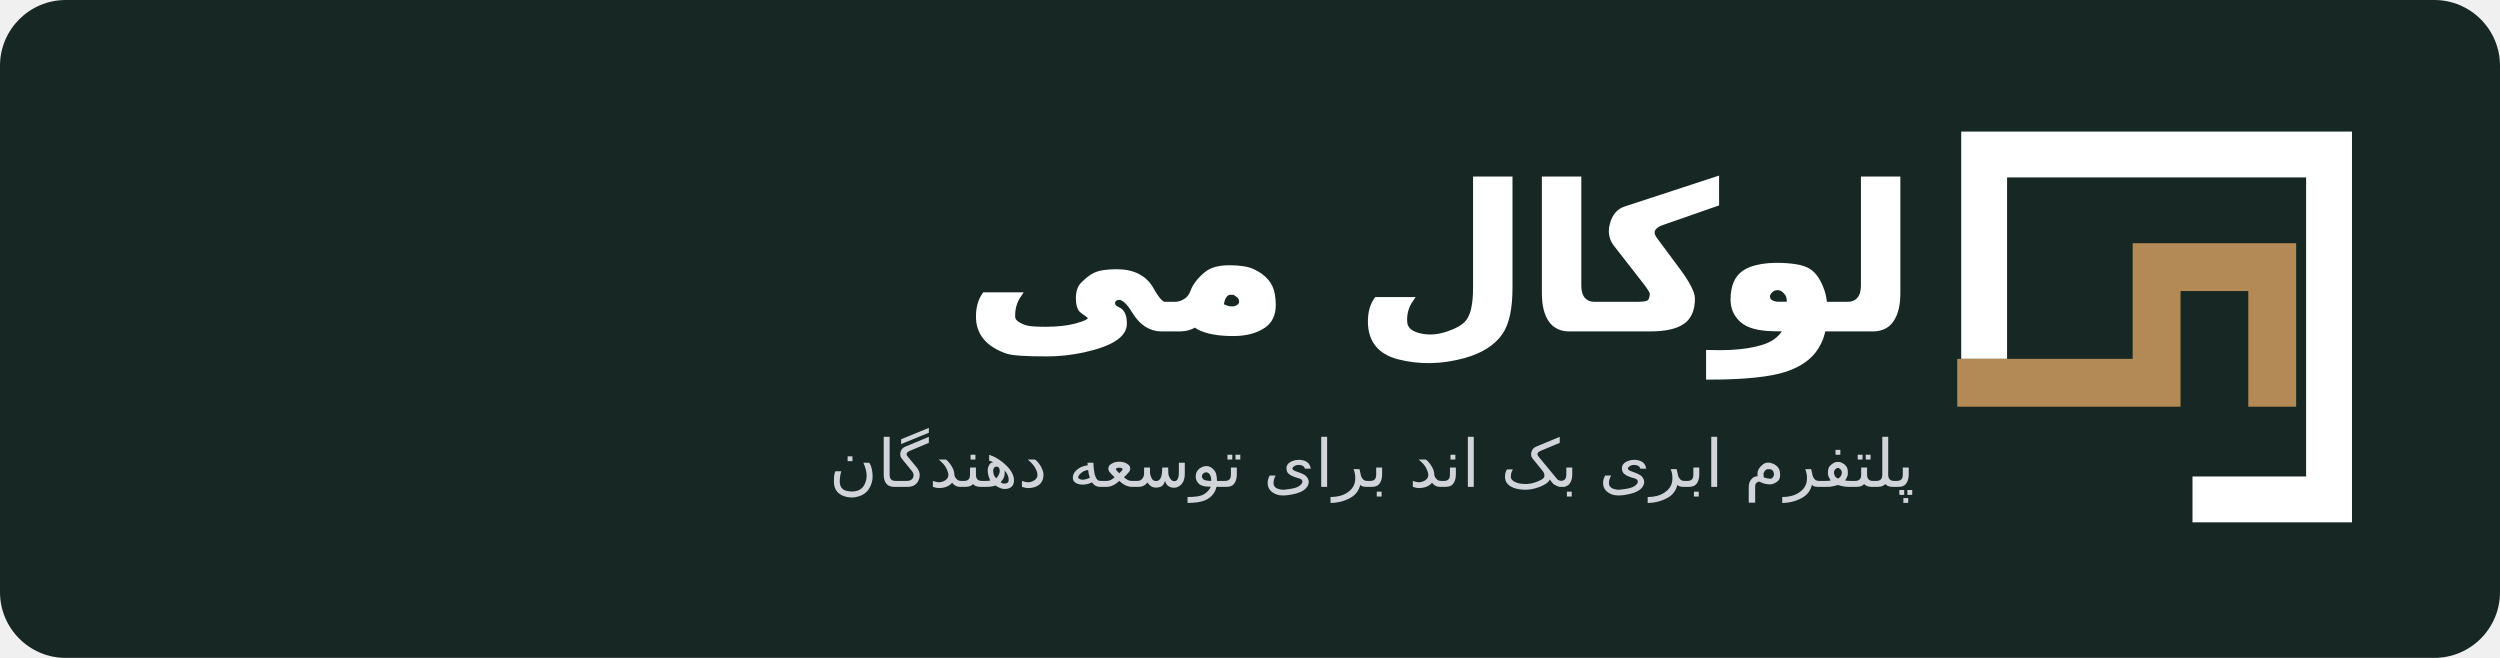
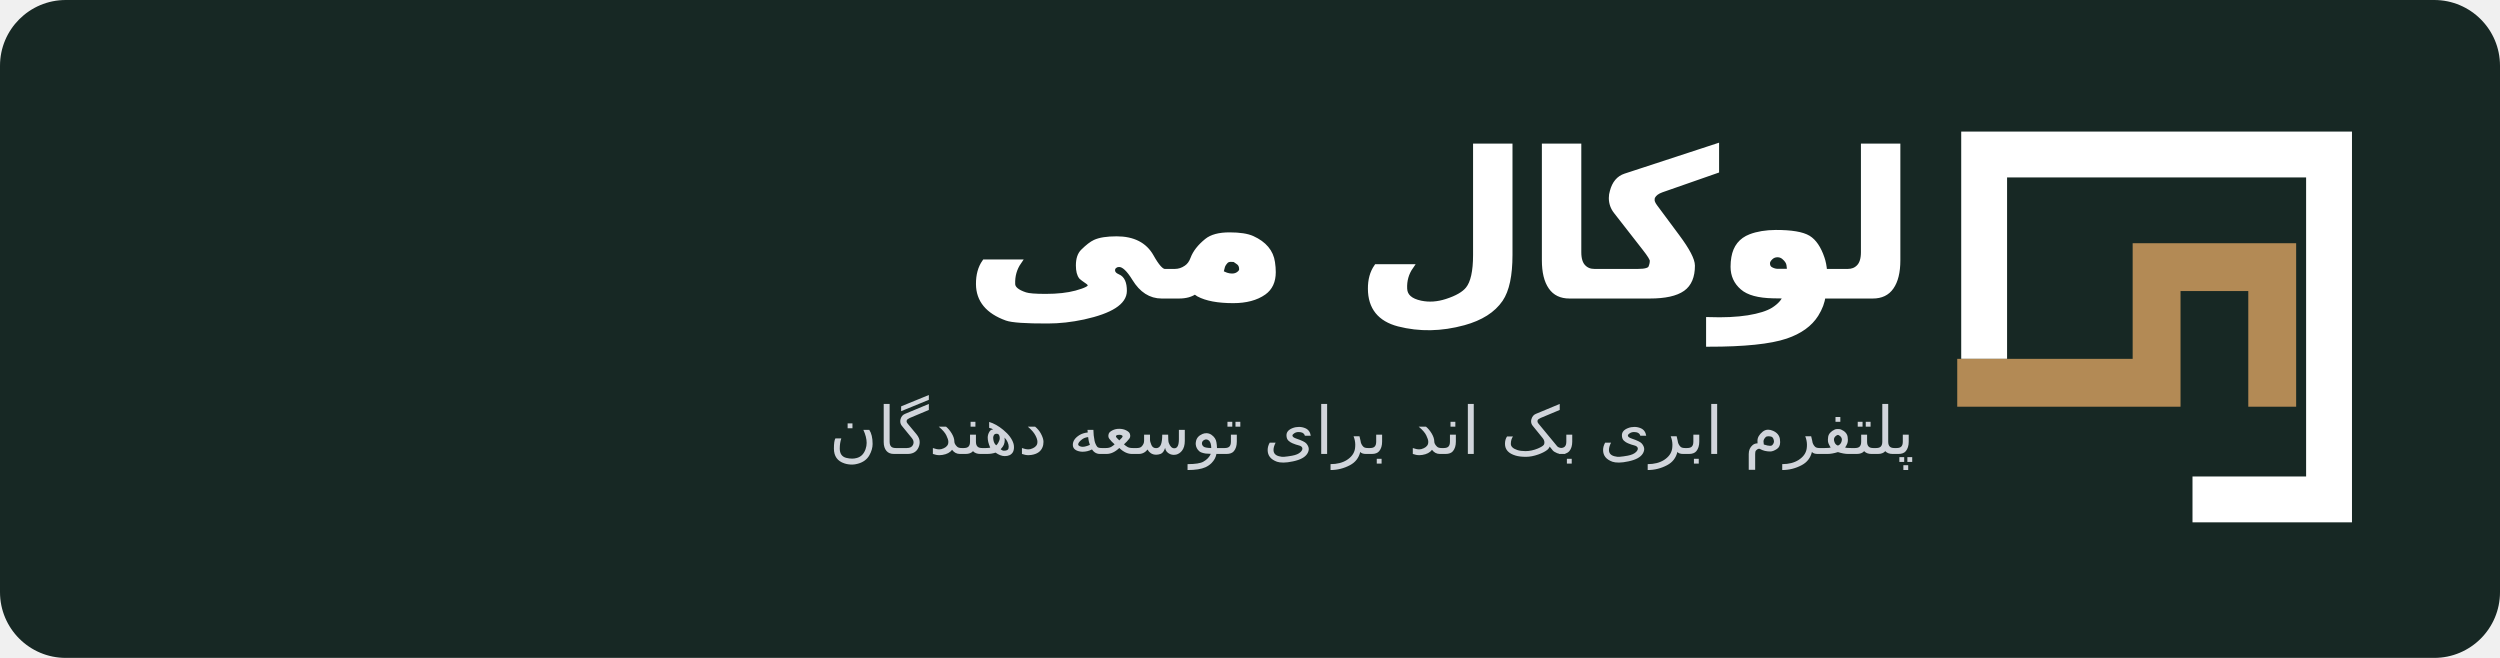
<svg xmlns="http://www.w3.org/2000/svg" viewBox="0 0 760 200" width="100%" height="100%" dir="rtl">
  <defs>
    <style>
      .brand-title {
        font-family: 'Vazirmatn', -apple-system, BlinkMacSystemFont, 'Segoe UI', Roboto, sans-serif;
        font-size: 60px;
        font-weight: 900;
        fill: #ffffff;
        stroke: #ffffff;
        stroke-width: 1.5px;
        text-anchor: end;
      }
      .brand-sub {
        font-family: 'Vazirmatn', -apple-system, BlinkMacSystemFont, 'Segoe UI', Roboto, sans-serif;
        font-size: 20px;
        font-weight: 500;
        fill: #d1d5db;
        text-anchor: end;
      }
    </style>
  </defs>
  <rect width="760" height="200" fill="#172824" rx="20" />
  <g>
    <polygon points="596.21,109.09 596.21,40.0 715.0,40.0 715.0,158.79 666.52,158.79 666.52,144.85 701.06,144.85 701.06,53.94 610.15,53.94 610.15,109.09" fill="#ffffff" />
    <polygon points="595.0,109.09 648.33,109.09 648.33,73.94 698.03,73.94 698.03,123.64 683.48,123.64 683.48,88.48 662.88,88.48 662.88,123.64 595.0,123.64" fill="#b38a55" />
  </g>
  <g>
-     <text x="582" y="100" class="brand-title">لوکال می</text>
-     <text x="582" y="148" class="brand-sub">پلتفرم ابری بک اند برای توسعه دهندگان</text>
+     <text x="582" y="90" class="brand-title">لوکال می</text>
+     <text x="582" y="138" class="brand-sub">پلتفرم ابری بک اند برای توسعه دهندگان</text>
  </g>
</svg>
